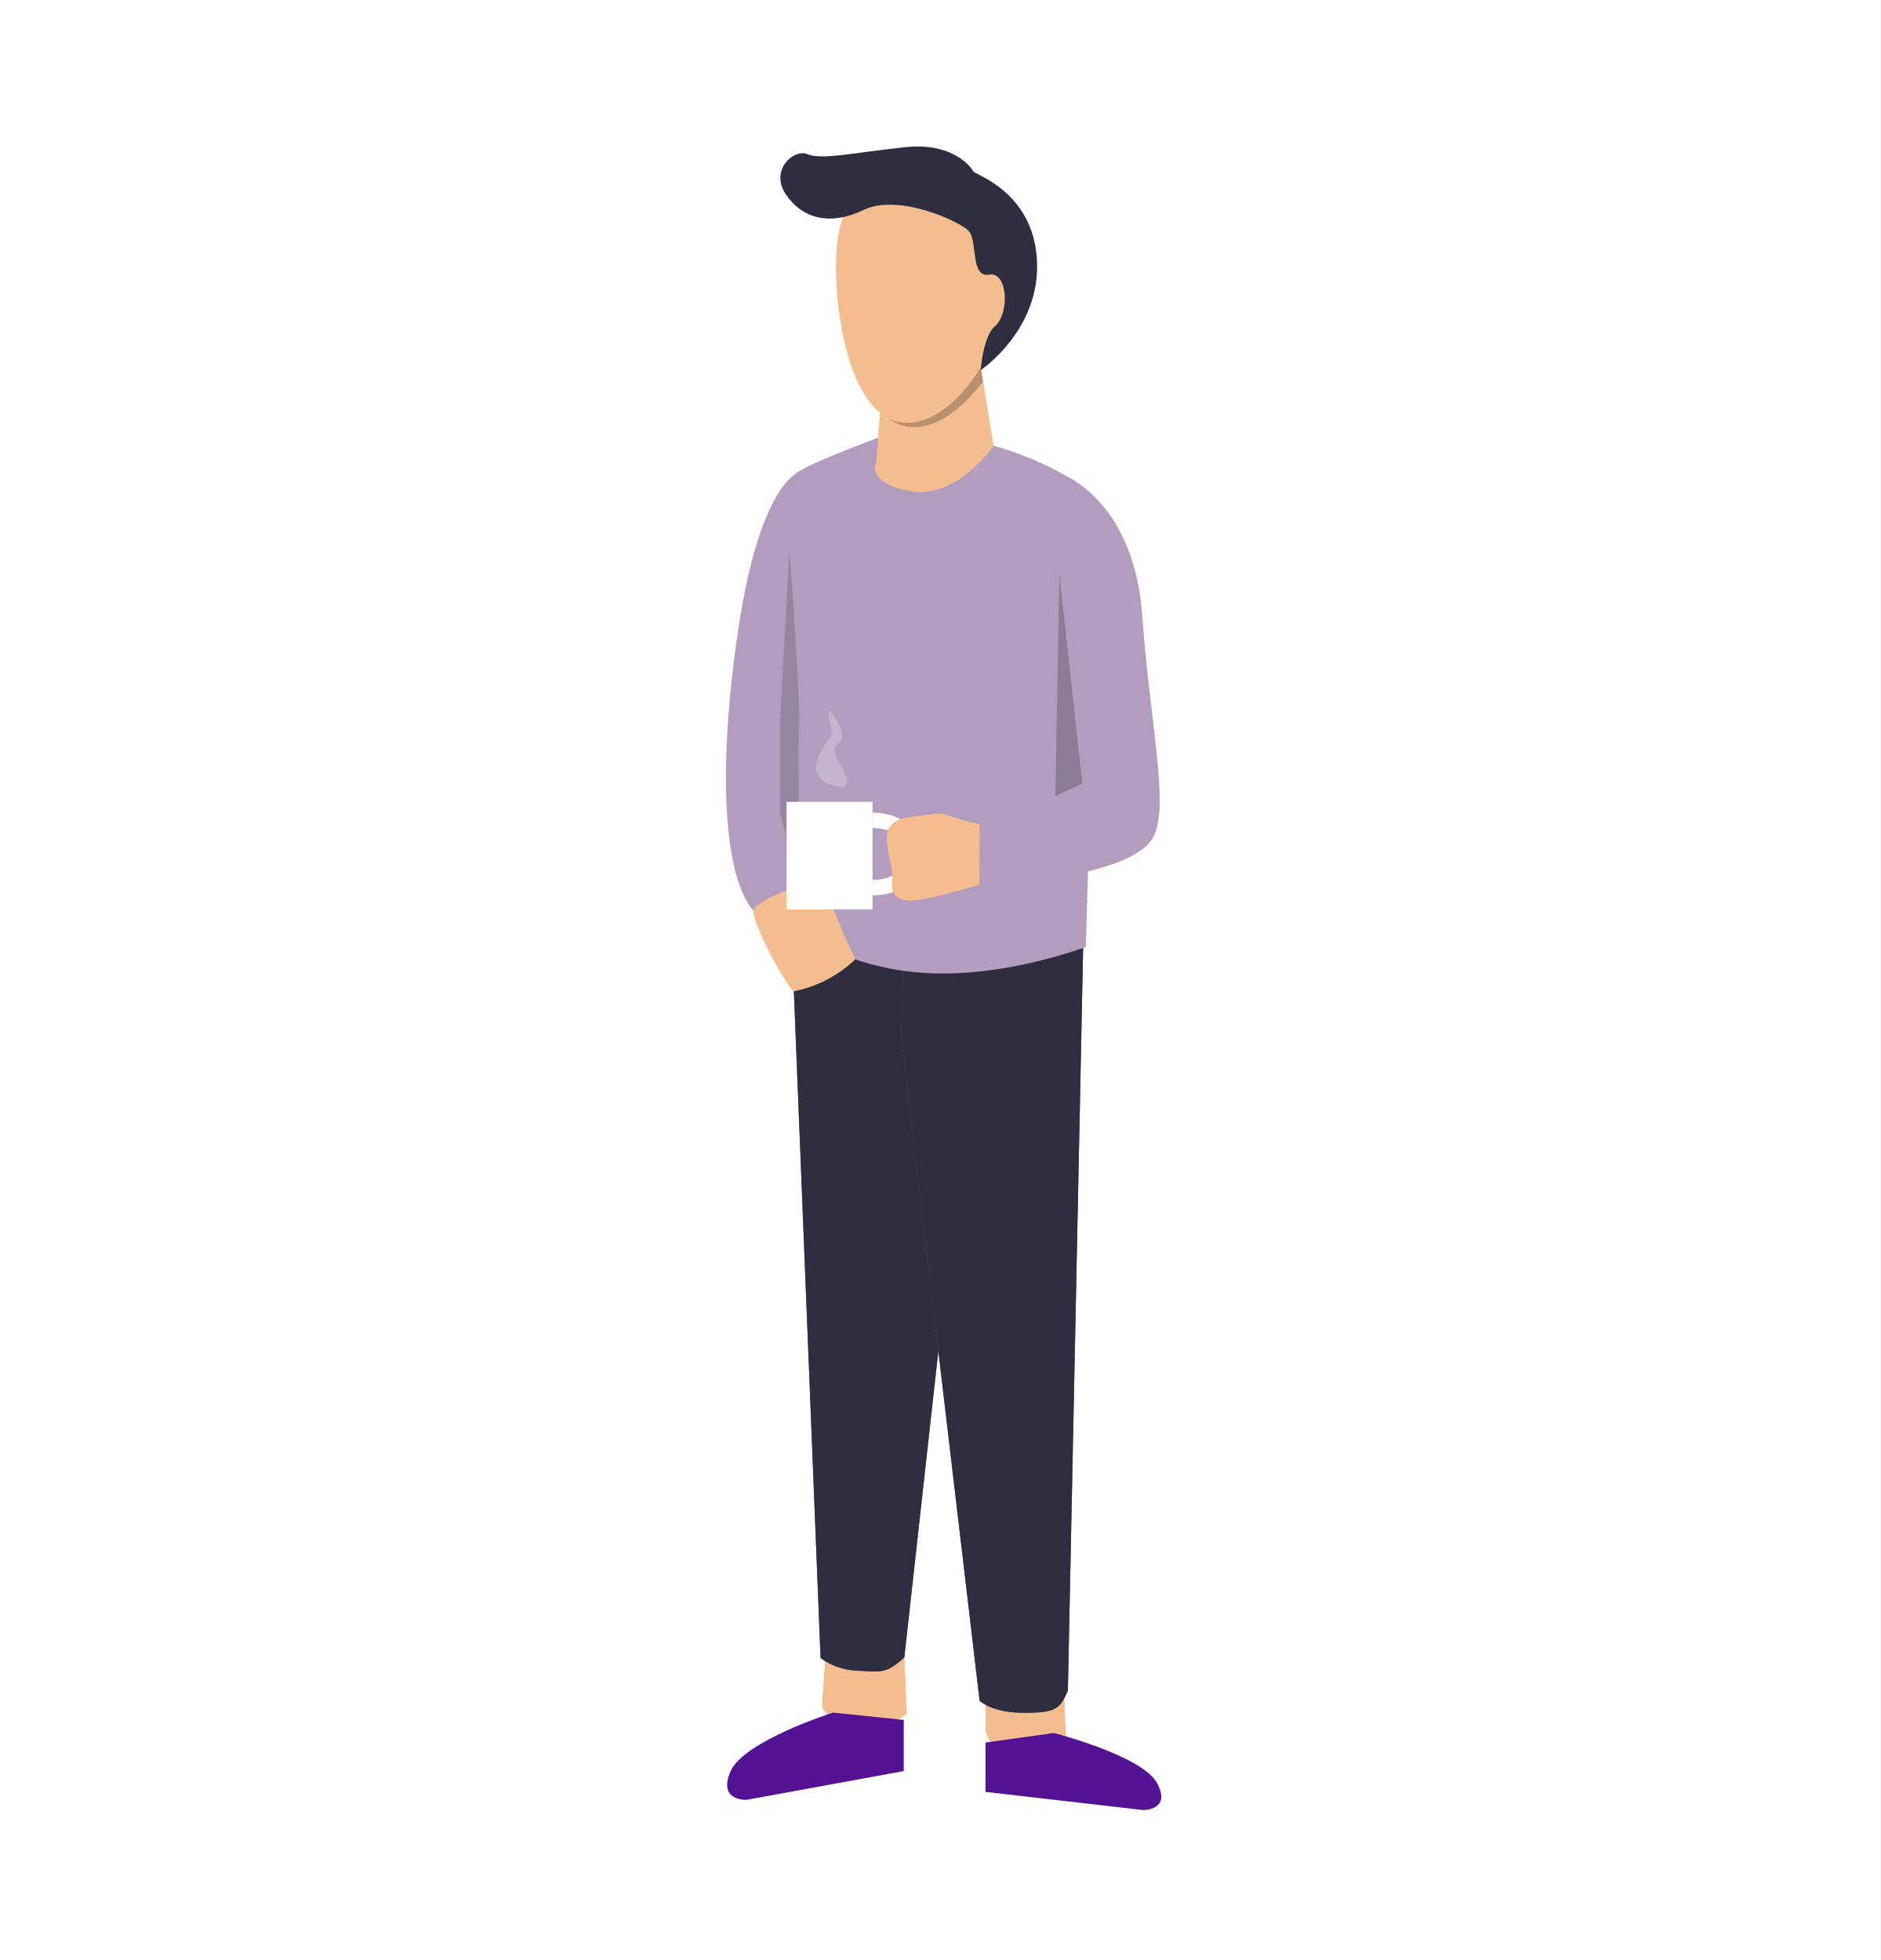
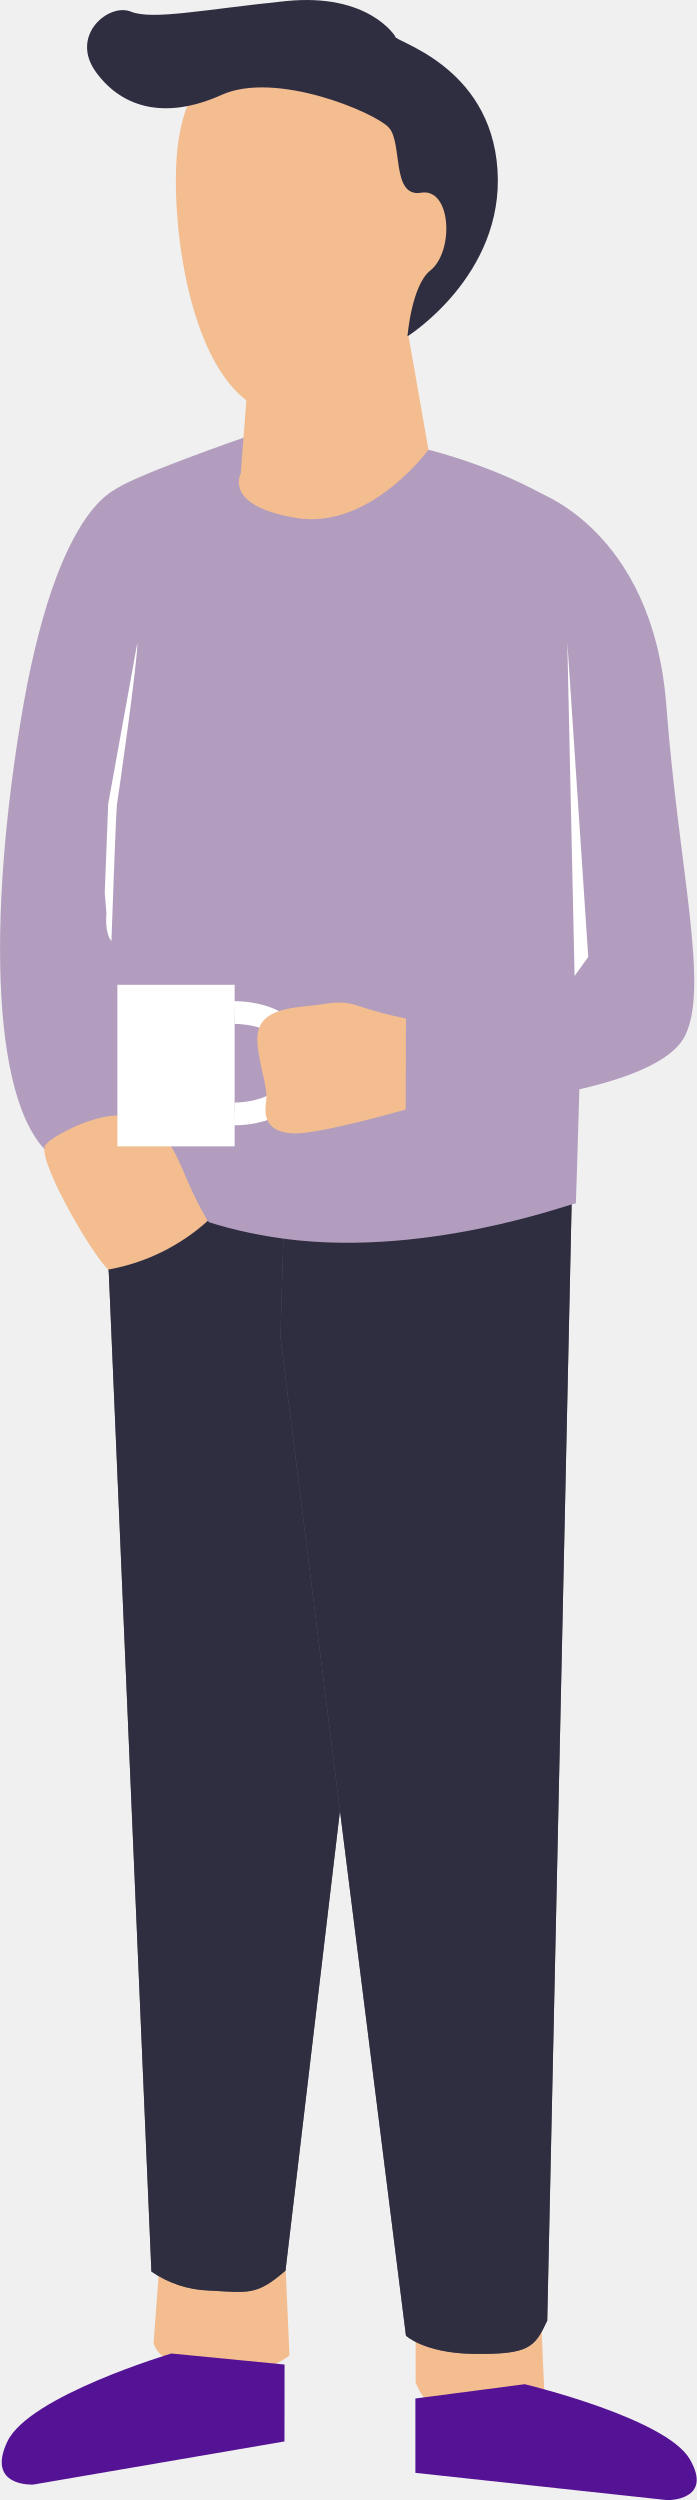
- <svg xmlns="http://www.w3.org/2000/svg" width="612" height="638" viewBox="0 0 612 638">
+ <svg xmlns="http://www.w3.org/2000/svg" id="Laag_1" data-name="Laag 1" viewBox="0 0 153 549">
  <defs>
-     <clipPath id="clip-Man">
-       <rect width="612" height="638" />
-     </clipPath>
+     <style>.cls-1{fill:#f3bd8f;}.cls-2{fill:#606161;}.cls-3{fill:#2f2e41;}.cls-4{fill:#b29dbe;}.cls-5{fill:#fff;}.cls-6{fill:none;stroke:#fff;stroke-width:5px;}.cls-7{fill:#541295;}</style>
  </defs>
-   <g id="Man" clip-path="url(#clip-Man)">
-     <rect width="612" height="638" fill="#fff" />
-     <g id="Man-2" data-name="Man" transform="translate(233.406 47.692)">
-       <path id="Path_1575" data-name="Path 1575" d="M283.022,381.146,281.73,399.8c1.988,5.356,7.109,4.157,12.611,5.695a17.254,17.254,0,0,0,15.028-3.071l-.949-22.431" transform="translate(-247.622 107.817)" fill="#f3bd8f" />
-       <path id="Path_1576" data-name="Path 1576" d="M251.59,388.216v14.892c2,5.357,5.83,7.932,11.336,9.471a17.254,17.254,0,0,0,15.011-3.089l-.949-22.431" transform="translate(-164.185 112.946)" fill="#f3bd8f" />
-       <path id="Path_1577" data-name="Path 1577" d="M267.2,258.829l8.9,222.253a20.911,20.911,0,0,0,11.733,4.089c8.2.466,9.68,1.07,15.529-4.314l25.881-233.106-62.029-1.311Z" transform="translate(-242.428 10.935)" fill="#606161" />
-       <path id="Path_1578" data-name="Path 1578" d="M267.2,258.829l8.9,222.253a20.911,20.911,0,0,0,11.733,4.089c8.2.466,9.68,1.07,15.529-4.314l25.881-233.106-62.029-1.311Z" transform="translate(-242.428 10.935)" fill="#2f2e41" />
-       <path id="Path_1579" data-name="Path 1579" d="M248.4,279.914l25.519,216.2s3.692,3.779,13.717,3.917c11.422.155,12.458-1.415,15.011-7.2l5.09-247.962-58.665,10.008Z" transform="translate(-188.481 9.797)" fill="#606161" />
-       <path id="Path_1580" data-name="Path 1580" d="M248.4,279.914l25.519,216.2s3.692,3.779,13.717,3.917c11.422.155,12.458-1.415,15.011-7.2l5.09-247.962-58.665,10.008Z" transform="translate(-188.481 9.797)" fill="#2f2e41" />
-       <path id="Path_1582" data-name="Path 1582" d="M314.236,154.847s16.219,4.21,27.779,12.63c7.143,5.176,2.191,150.613,2.191,150.613-.707-.138-31.765,12.475-61.8,7.281-25.571-4.417-34.854-16.409-34.854-16.409s-2.312-139.5,2.657-145.23c2.226-2.571,26.537-11.543,26.537-11.543S287.44,168.15,314.236,154.847Z" transform="translate(-224.226 -57.437)" fill="#b29dbe" />
-       <path id="Nek" d="M298.63,135l5.314,32.3s-11.888,17.41-26.9,14.821-11.284-9.611-11.284-9.611l1.95-27.3S281.272,147.63,298.63,135Z" transform="translate(-213.934 -69.907)" fill="#f3bd8f" />
-       <path id="Schaduw_nek" data-name="Schaduw nek" d="M299.754,146.363,297.89,135.01c-17.358,12.613-26.347,7.247-26.347,7.247l-4.193,14.666a13.993,13.993,0,0,0,8.92,4.279C284.587,161.806,293.007,155.3,299.754,146.363Z" transform="translate(-213.194 -69.9)" fill="rgba(0,0,0,0.24)" />
-       <path id="Path_1587" data-name="Path 1587" d="M321.584,158.566s-13.372,1.484-20.912,51.487c-7.005,46.311-5.473,87.92,8.813,95.1,19.722,9.9,10.524,0,10.524,0s16.348,1.891,6.807-2.475l-9.649-78.8S339.822,151.458,321.584,158.566Z" transform="translate(-293.741 -53.167)" fill="#b29dbe" />
-       <path id="Path_1589" data-name="Path 1589" d="M257.532,158.84s24.329,7.851,27.089,46.707c2.5,35.3,8.851,61.1,3.692,71.588C281.6,290.8,234.7,293.1,234.7,293.1a50.193,50.193,0,0,1,.828-20.481l25.726-10.249S257.17,164.879,257.532,158.84Z" transform="translate(-146.213 -52.613)" fill="#b29dbe" />
-       <path id="Path_1590" data-name="Path 1590" d="M304.987,173.89l-2.973,54.691V258.72l1.84,6.857c-.506,3.936,1.309,7.773,4.383,9.266,0,0-.4-44.312,0-46.261S305.867,179.88,304.987,173.89Z" transform="translate(-281.527 -41.695)" fill="rgba(0,0,0,0.16)" />
-       <path id="Hoofd" d="M319.139,137.88c-1.277,17.927-17.232,47.752-35.159,46.475S260.86,146,262.137,128.071s11.353-28.073,29.332-26.8c17.9,1.306,17.468,18.892,27.67,36.6Z" transform="translate(-223.268 -94.45)" fill="#f3bd8f" />
-       <path id="Haar" d="M319.83,105.169s-5.4-9.49-22.258-7.661-27.1,4.184-31.547,2.269S253.5,104.954,259,112.96s14.476,10.163,25.5,4.866,31.116,3.77,34,7.014.449,15.218,6.591,14.131,6.764,12.7,1.846,16.858c-3.8,3.227-4.59,14.252-4.59,14.252S342.071,156.9,340.656,134,319.112,106.111,319.83,105.169Z" transform="translate(-236.566 -97.274)" fill="#2f2e41" />
-       <path id="Path_1593" data-name="Path 1593" d="M30.02,21.934a12.561,12.561,0,0,1-8.627,3.658c-5.176-.1-9.68-1.933-17.254-2.467s-2.5-7.54-2.157-12.32S2.917,1.87,4.539.49,31.573.763,34.385,4.006C35.645,5.507,34.765,19.225,30.02,21.934Z" transform="matrix(-0.545, -0.839, 0.839, -0.545, 27.341, 279.318)" fill="#f3bd8f" />
-       <path id="Path_1683" data-name="Path 1683" d="M6338,684.3s13.188-.426,13.188,10.974S6338,706.251,6338,706.251" transform="translate(-6287.463 -464.977)" fill="none" stroke="#fff" stroke-width="5" />
-       <rect id="Rectangle_313" data-name="Rectangle 313" width="28" height="35" transform="translate(22.594 213.308)" fill="#fff" />
-       <path id="Path_1597" data-name="Path 1597" d="M202.784,159.82l7.454,68.275-8.748,4.055Z" transform="translate(-91.396 -20.74)" fill="rgba(0,0,0,0.22)" />
-       <path id="Path_1600" data-name="Path 1600" d="M298.237,226.6a77.293,77.293,0,0,1-9.421-2.64c-4.055-1.518-5.314-.638-11.267,0s-10.008,2.14-9.507,8.11,2.243,9.3,1.725,12.785.638,6.47,5.832,6.591,22.586-5.176,22.586-5.176" transform="translate(-212.799 -5.979)" fill="#f3bd8f" />
-       <path id="Path_1679" data-name="Path 1679" d="M0,16.352,22.141,23.08S52.294,19.6,58.483,10.75,55.159.573,55.159.573L3.178,0Z" transform="translate(63.866 528.21) rotate(169)" fill="#541295" />
-       <path id="Path_1680" data-name="Path 1680" d="M59.155,15.912,37.579,22.076S8.141,18.822,2.064,10.658s3.2-9.372,3.2-9.372L56.919,0Z" transform="translate(143.723 543.511) rotate(-172)" fill="#541295" />
-       <path id="Path_1704" data-name="Path 1704" d="M20.767.023A40.015,40.015,0,0,1,0,9.069c-.273,9.084,12.426,7.42,12.426,7.42s11.626-7.827,10.1-12.434S20.767.023,20.767.023Z" transform="matrix(0.998, -0.07, 0.07, 0.998, 24.341, 265.925)" fill="#2f2e41" />
-       <path id="Path_1705" data-name="Path 1705" d="M6324.239,671.139s-9.453-.784-7.214-8.423a18.48,18.48,0,0,1,4.072-7.212c2.017-2.354-1.173-5.914,0-9.355,10.345,14.016-2.625,7.87,3.142,17.221S6324.239,671.139,6324.239,671.139Z" transform="translate(-6284.468 -462.742)" fill="rgba(255,255,255,0.23)" />
-     </g>
-   </g>
+   <path id="Path_1575" data-name="Path 1575" class="cls-1" d="M35.12,495.73l-1.4,18.91c2.15,5.43,7.68,4.22,13.62,5.78a19.58,19.58,0,0,0,16.23-3.12l-1-22.74" />
+   <path id="Path_1576" data-name="Path 1576" class="cls-1" d="M91.27,508.1v15.1c2.16,5.43,6.3,8,12.24,9.6a19.59,19.59,0,0,0,16.21-3.13l-1-22.74" />
+   <path id="Path_1577" data-name="Path 1577" class="cls-2" d="M23.64,273.5l9.61,225.33A23.55,23.55,0,0,0,45.92,503c8.86.48,10.45,1.09,16.77-4.37l28-236.33-67-1.33Z" />
+   <path id="Path_1578" data-name="Path 1578" class="cls-3" d="M23.64,273.5l9.61,225.33A23.55,23.55,0,0,0,45.92,503c8.86.48,10.45,1.09,16.77-4.37l28-236.33-67-1.33Z" />
+   <path id="Path_1579" data-name="Path 1579" class="cls-2" d="M61.59,293.72,89.15,512.91s4,3.83,14.81,4c12.33.16,13.45-1.43,16.21-7.3l5.49-251.39L62.32,268.34Z" />
+   <path id="Path_1580" data-name="Path 1580" class="cls-3" d="M61.59,293.72,89.15,512.91s4,3.83,14.81,4c12.33.16,13.45-1.43,16.21-7.3l5.49-251.39L62.32,268.34Z" />
+   <path id="Path_1582" data-name="Path 1582" class="cls-4" d="M94.09,98.76s17.51,4.27,30,12.8c7.71,5.25,2.37,152.7,2.37,152.7-.77-.14-34.3,12.65-66.73,7.38C32.11,267.16,22.08,255,22.08,255S19.59,113.58,25,107.77c2.41-2.61,28.66-11.71,28.66-11.71S65.15,112.25,94.09,98.76Z" />
+   <path id="Nek" class="cls-1" d="M88.35,66l5.74,32.75s-12.84,17.65-29,15S52.86,104,52.86,104L55,76.35S69.6,78.8,88.35,66Z" />
+   <path id="Path_1587" data-name="Path 1587" class="cls-4" d="M27,106.86s-14.44,1.5-22.58,52.2C-3.18,206-1.53,248.19,13.9,255.47c21.29,10,11.36,0,11.36,0s17.65,1.92,7.35-2.51L22.19,173.07S46.65,99.65,27,106.86Z" />
+   <path id="Path_1589" data-name="Path 1589" class="cls-4" d="M117.09,107.7s26.27,8,29.25,47.35c2.7,35.79,9.56,61.95,4,72.58-7.25,13.85-57.89,16.19-57.89,16.19a47.92,47.92,0,0,1,.89-20.77l27.78-10.39S116.7,113.82,117.09,107.7Z" />
+   <path id="Path_1590" data-name="Path 1590" class="cls-5" d="M30.16,141.16l-6.4,35.37L23,196.12l.38,4.48c-.26,2.56.19,5.07,1.09,6.07,0,0,1-28.81,1.22-30.07S30.27,145.06,30.16,141.16Z" />
+   <path id="Hoofd" class="cls-1" d="M100.41,44c-1.38,18.18-18.6,48.41-38,47.12s-25-38.89-23.58-57.06S51.12,5.62,70.54,6.92,89.4,26.07,100.41,44Z" />
+   <path id="Haar" class="cls-3" d="M86.8,8S81-1.62,62.77.24,33.51,4.48,28.7,2.54,15.18,7.79,21.12,15.9s15.63,10.31,27.53,4.94S82.25,24.66,85.37,28s.48,15.43,7.11,14.32,7.31,12.88,2,17.1c-4.11,3.27-5,14.44-5,14.44s21.3-13.36,19.77-36.58S86,9,86.8,8Z" />
+   <path id="Path_1593" data-name="Path 1593" class="cls-1" d="M28.62,245.53A13.58,13.58,0,0,1,37,250.85c3,4.45,4,9.3,7.92,16s-5.36,6.29-9.89,8.64-8.64,4.14-10.85,3.52S8.53,255.91,9.81,251.72C10.43,249.82,23.38,243,28.62,245.53Z" />
+   <path id="Path_1683" data-name="Path 1683" class="cls-6" d="M51.46,222.36s14.24-.43,14.24,11.12-14.24,11.13-14.24,11.13" />
+   <rect id="Rectangle_313" data-name="Rectangle 313" class="cls-5" x="25.78" y="216.26" width="25.75" height="35.48" />
+   <path id="Path_1597" data-name="Path 1597" class="cls-5" d="M124.58,141l4.6,69.14-3,4.18Z" />
+   <path id="Path_1600" data-name="Path 1600" class="cls-1" d="M89.15,223.67A85.87,85.87,0,0,1,79,221c-4.38-1.54-5.74-.65-12.17,0S56,223.17,56.55,229.22s2.42,9.43,1.86,13,.69,6.56,6.3,6.68,24.38-5.24,24.38-5.24" />
+   <path id="Path_1679" data-name="Path 1679" class="cls-7" d="M62.49,519.25l-24.86-2.42s-31.24,9.3-36,19.31,5.62,9.48,5.62,9.48l55.22-9.48Z" />
+   <path id="Path_1680" data-name="Path 1680" class="cls-7" d="M91.22,526.71l24-3.14s31,7.42,36.26,16.47-4.83,9-4.83,9l-55.43-6Z" />
+   <path id="Path_1704" data-name="Path 1704" class="cls-3" d="M45.56,268.16a44.19,44.19,0,0,1-21.7,10.62c.4,9.21,14,6.63,14,6.63s11.93-8.75,9.94-13.3S45.56,268.16,45.56,268.16Z" />
</svg>
